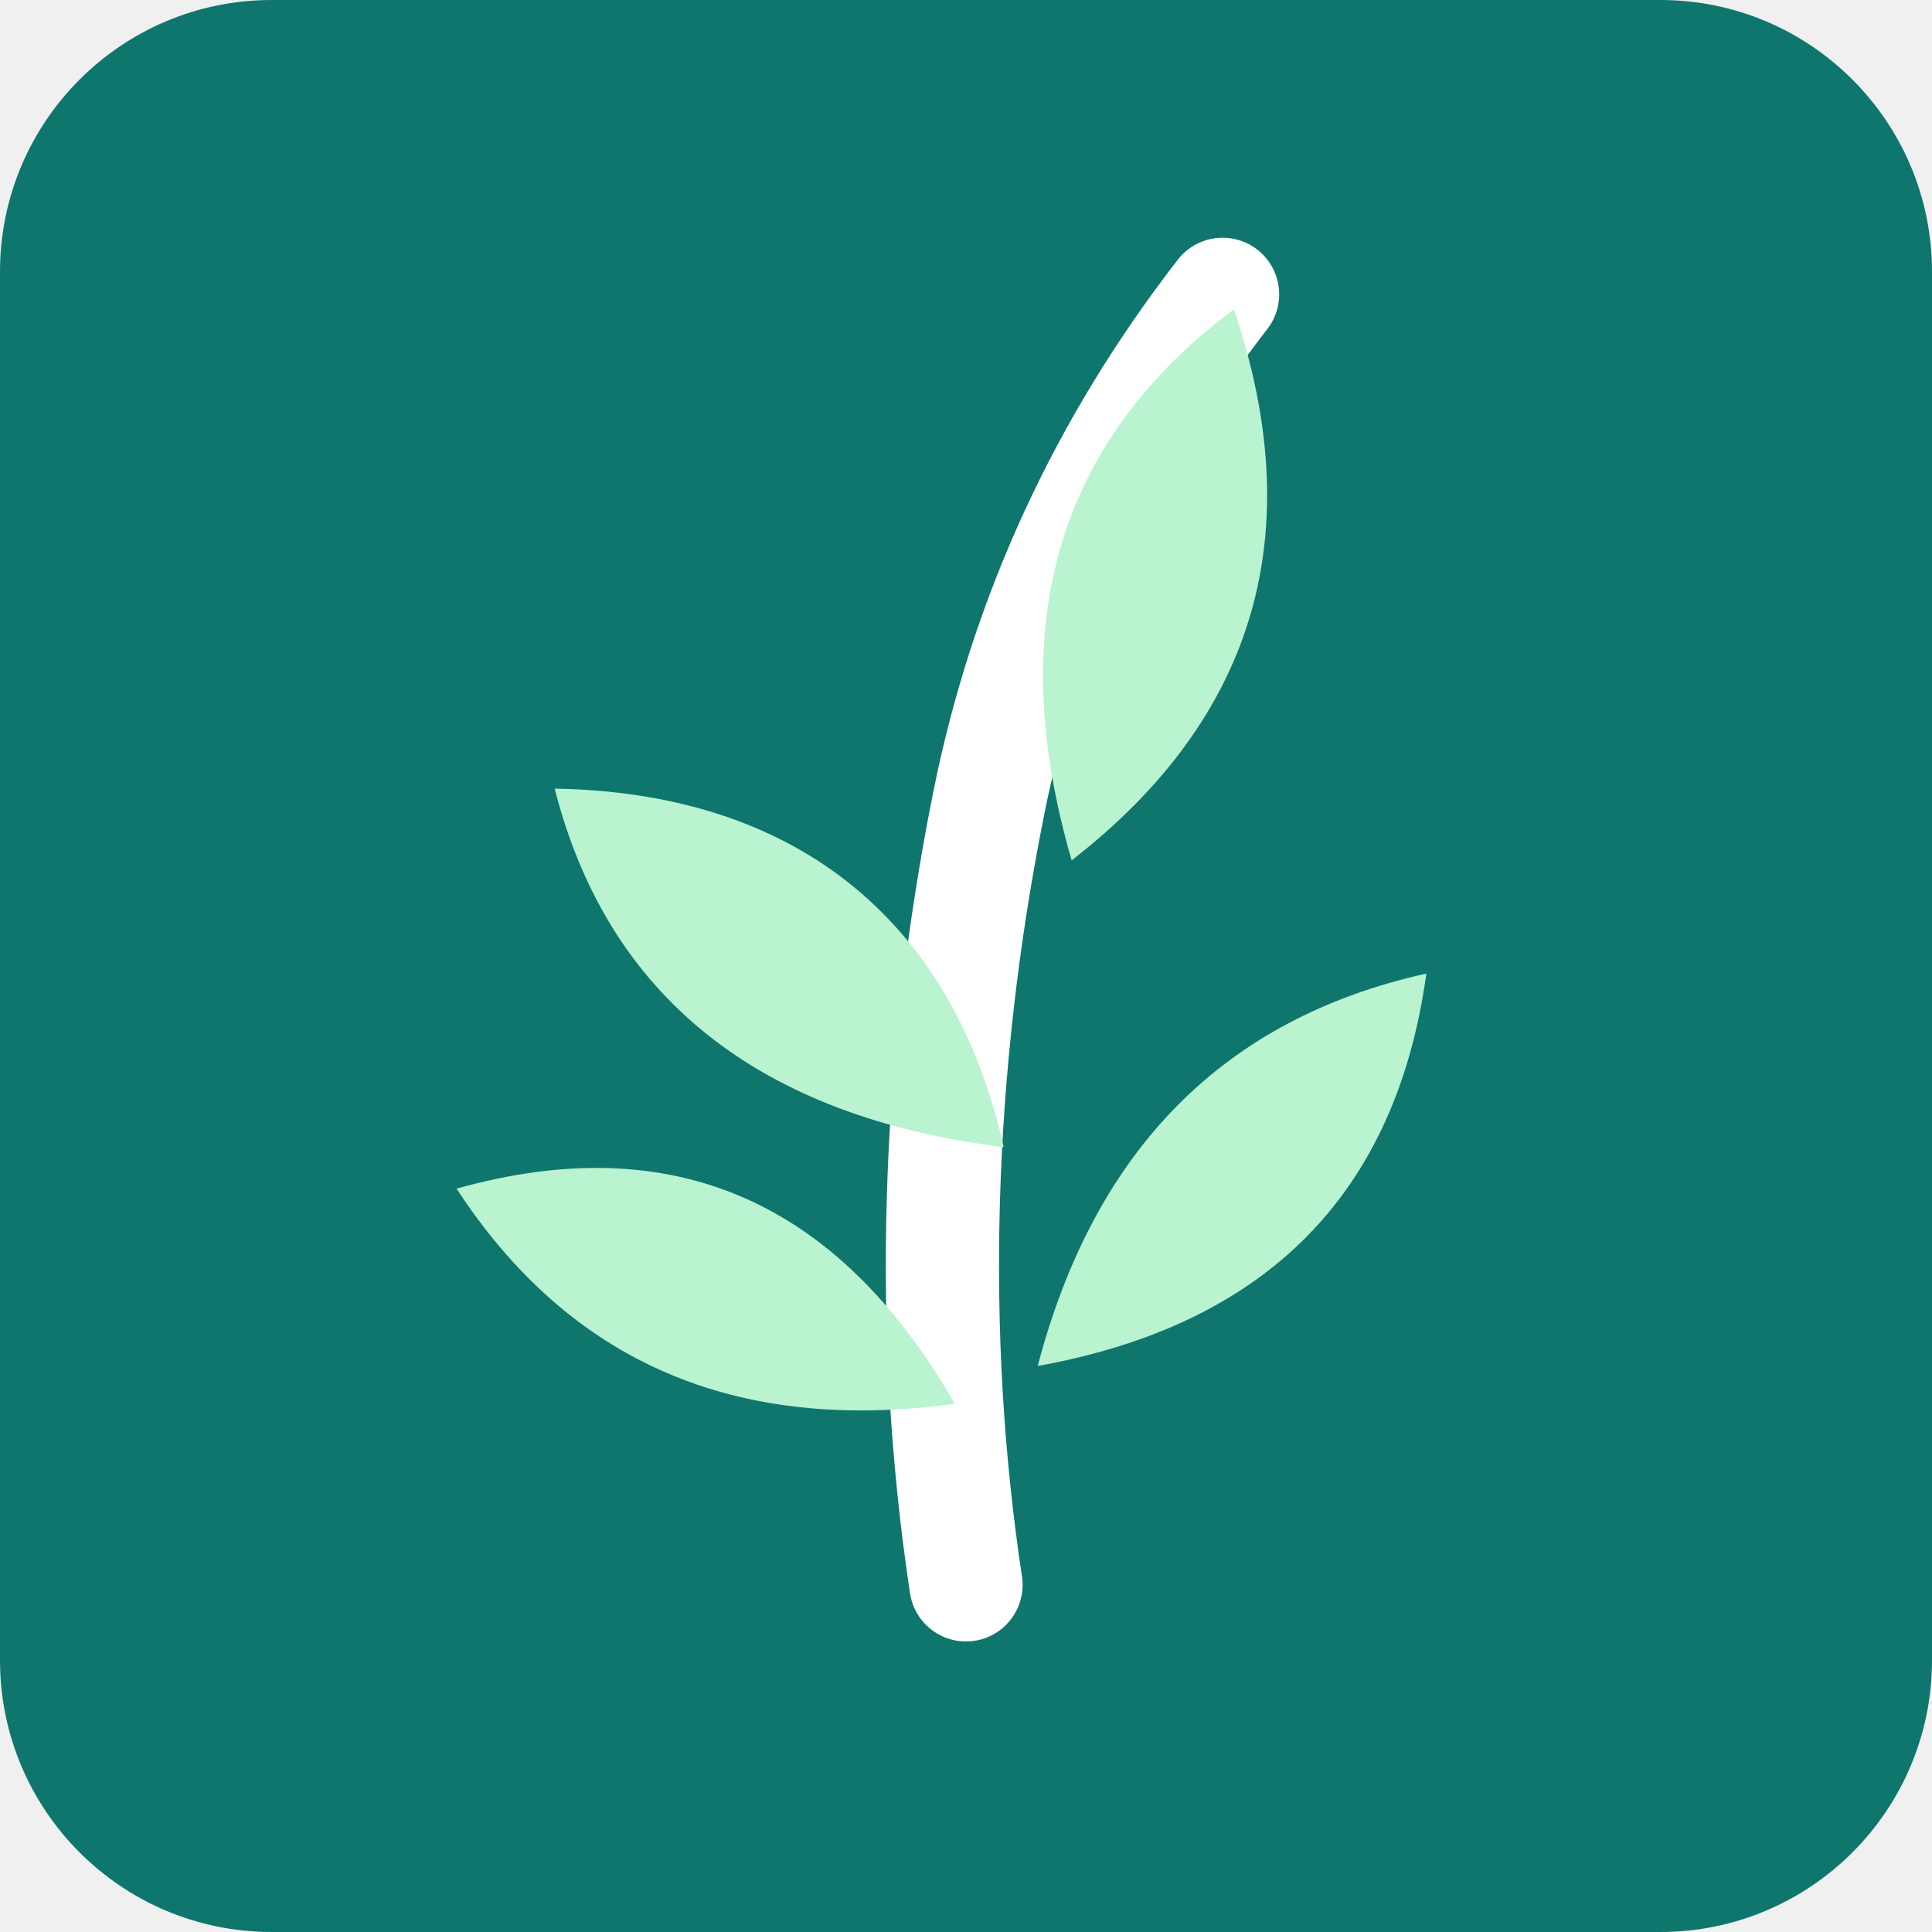
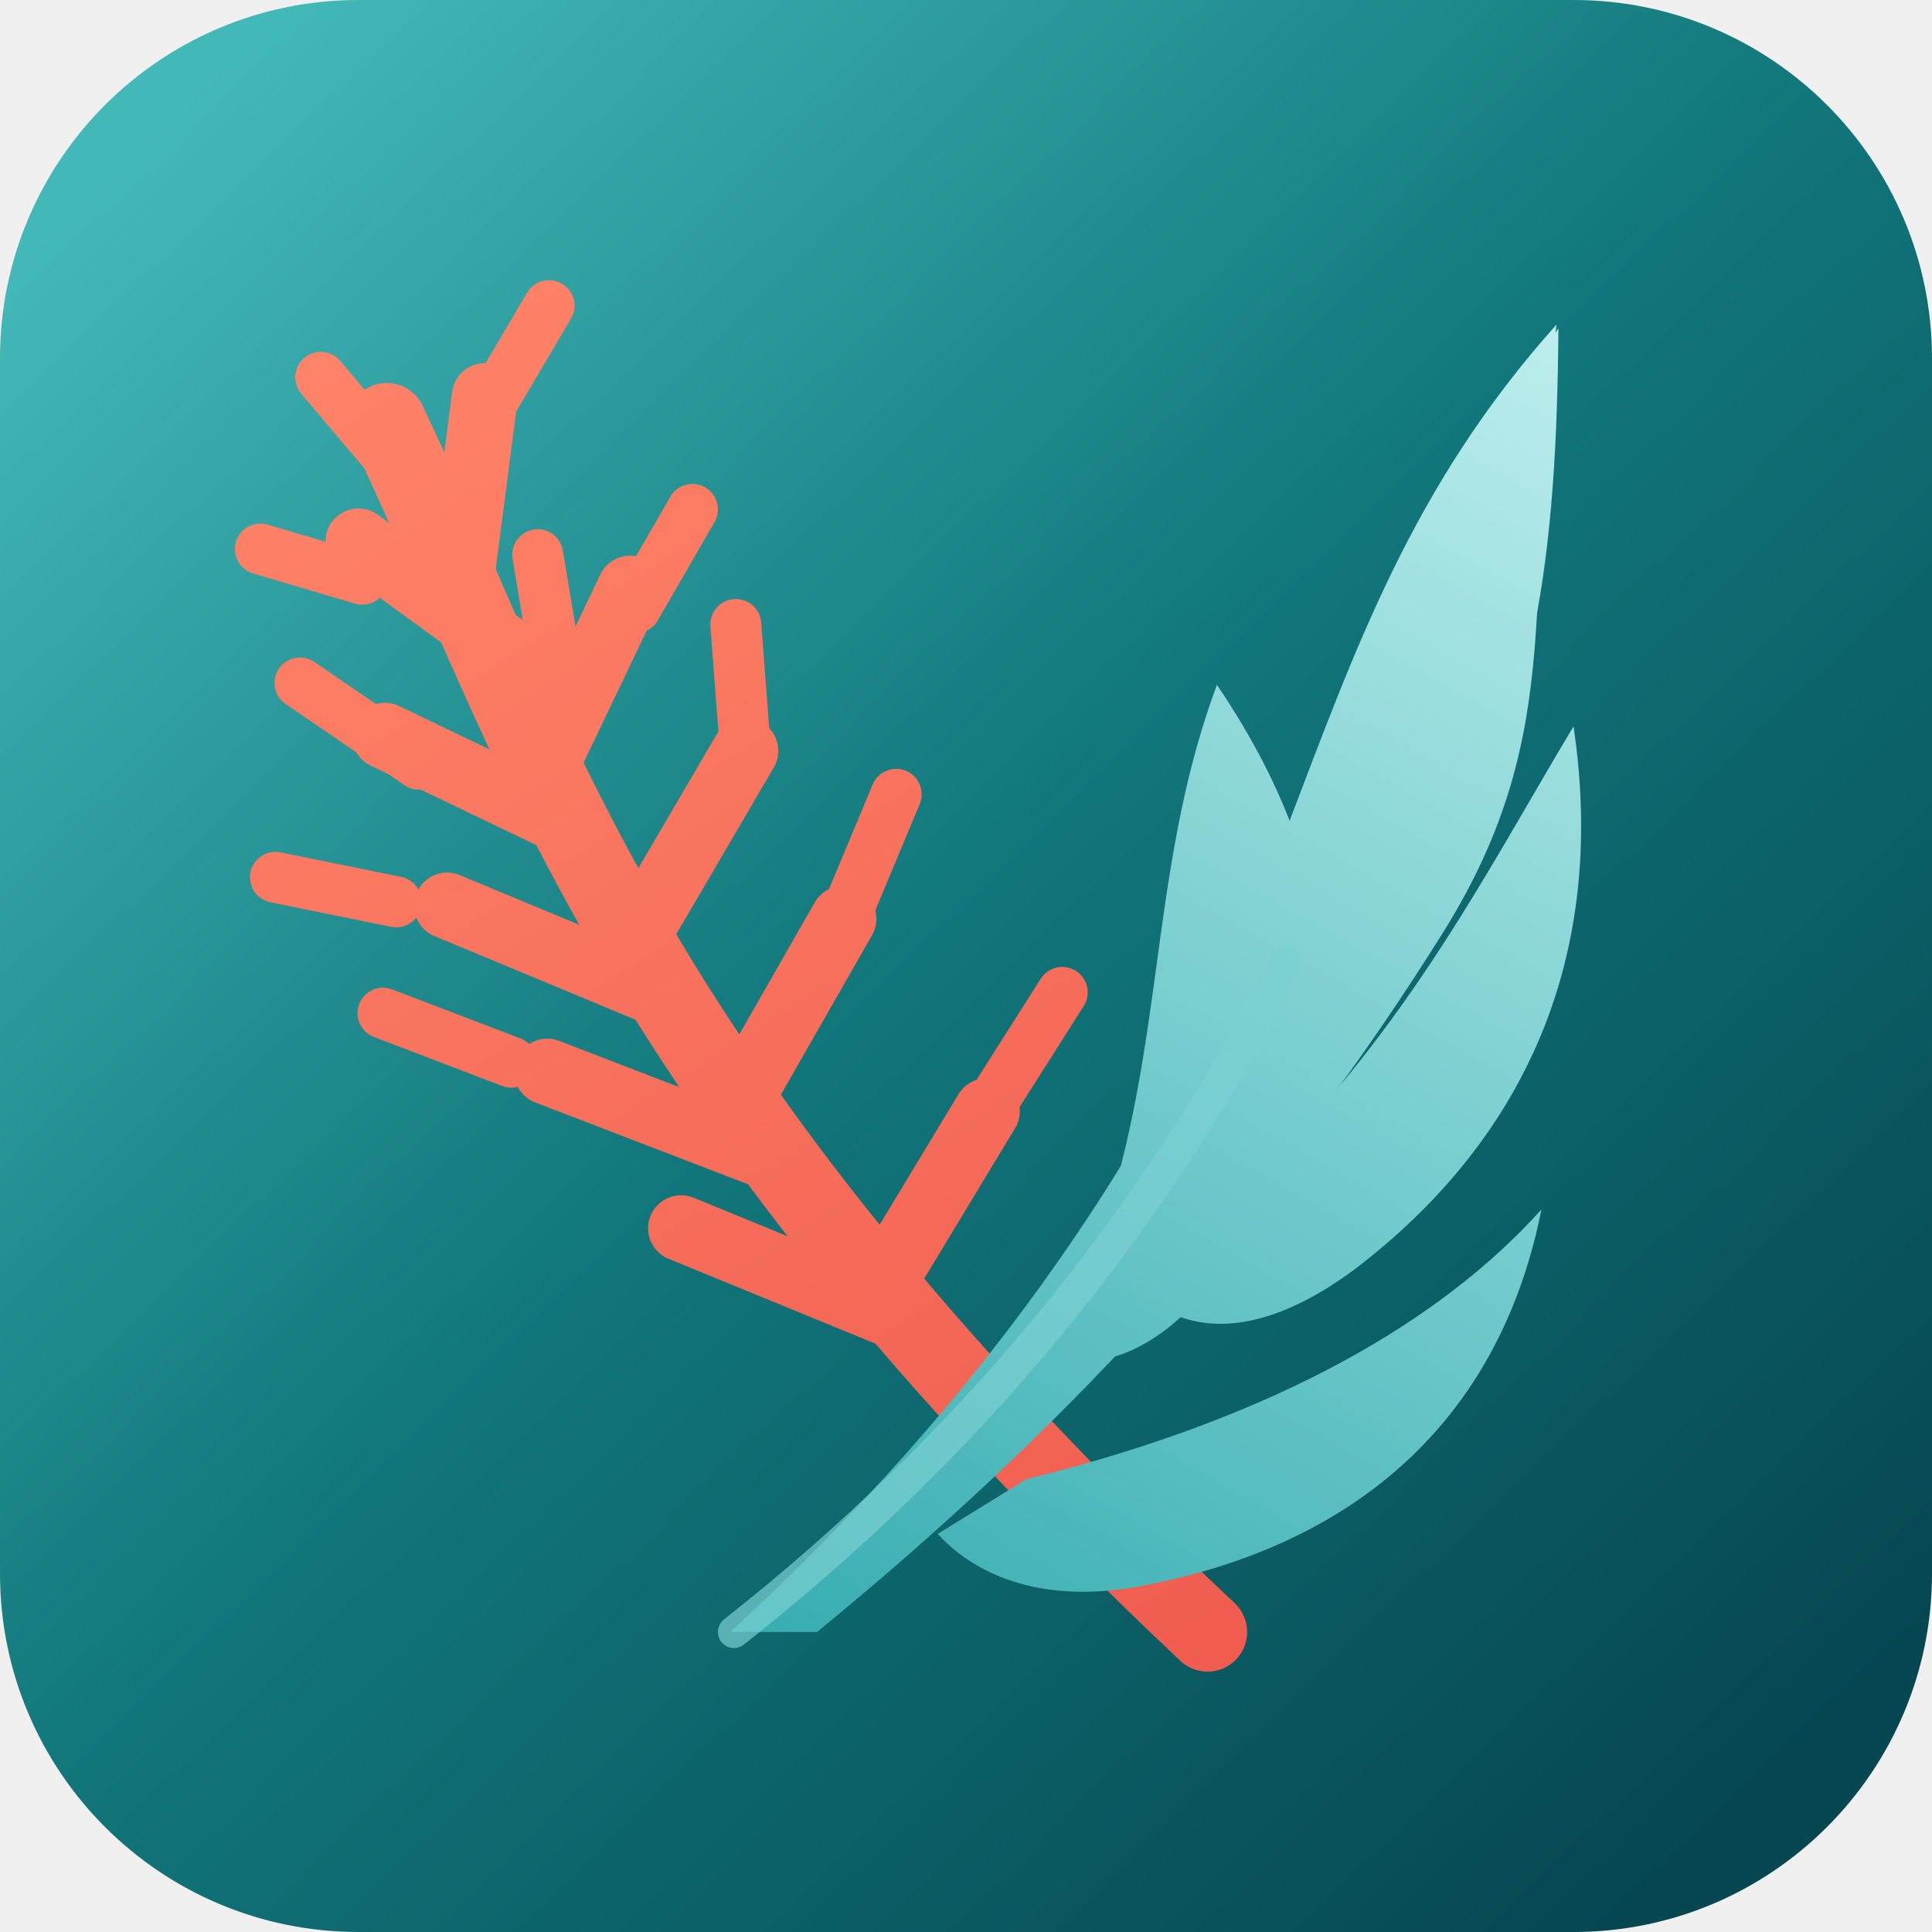
- <svg xmlns="http://www.w3.org/2000/svg" viewBox="0 0 512 512" role="img" aria-label="Seaweed Harvest">
-   <rect width="512" height="512" rx="72" fill="#0f766e" />
-   <path d="M256 420c-10-66-8-137 6-207 10-50 31-95 62-135" fill="none" stroke="#fff" stroke-width="30" stroke-linecap="round" />
-   <path d="M266 304c-65-8-105-40-119-95 62 1 105 33 119 95Zm18-76c-18-62-4-111 43-146 20 59 6 108-43 146Zm-31 144c-58 8-102-11-132-57 57-16 101 3 132 57Zm22-10c15-57 49-92 103-104-8 58-42 93-103 104Z" fill="#b9f3cf" />
+ <svg xmlns="http://www.w3.org/2000/svg" width="1024" height="1024" viewBox="0 0 1024 1024" role="img" aria-labelledby="title desc">
+   <defs>
+     <linearGradient id="background" x1="80" y1="70" x2="930" y2="950" gradientUnits="userSpaceOnUse">
+       <stop stop-color="#43b8b8" />
+       <stop offset="0.48" stop-color="#11777b" />
+       <stop offset="1" stop-color="#064752" />
+     </linearGradient>
+     <linearGradient id="coral" x1="210" y1="170" x2="650" y2="860" gradientUnits="userSpaceOnUse">
+       <stop stop-color="#ff8368" />
+       <stop offset="1" stop-color="#f05d50" />
+     </linearGradient>
+     <linearGradient id="leaf" x1="830" y1="175" x2="435" y2="880" gradientUnits="userSpaceOnUse">
+       <stop stop-color="#bceeed" />
+       <stop offset="1" stop-color="#38aeb2" />
+     </linearGradient>
+   </defs>
+   <rect width="1024" height="1024" rx="190" fill="url(#background)" />
+   <g fill="none" stroke="url(#coral)" stroke-linecap="round" stroke-linejoin="round">
+     <path d="M205 224C284 390 326 569 640 865" stroke-width="42" />
+     <path d="M274 348L190 287M304 438L204 390M350 527L237 480M407 613L290 568M478 699L361 651" stroke-width="35" />
+     <path d="M244 310L257 210M291 402L334 312M340 492L395 398M395 578L447 487M468 680L523 589" stroke-width="35" />
+     <path d="M214 252L170 200M258 218L291 162M192 307L138 291M222 405L159 362M210 478L146 465M271 563L203 537M296 360L285 294M337 322L367 270M395 397L390 331M447 488L475 421M523 589L563 526" stroke-width="27" />
+   </g>
+   <g fill="url(#leaf)">
+     <path d="M387 865C522 741 620 603 682 439C718 345 748 258 825 172C806 310 833 385 765 494C680 630 575 749 433 865Z" />
+     <path d="M554 719C624 594 601 481 645 363C721 475 715 575 658 660C626 707 592 730 554 719Z" />
+     <path d="M653 636C743 552 786 465 834 385C852 506 809 603 719 672C675 705 640 708 615 693Z" />
+     <path d="M544 784C678 751 765 699 817 641C796 747 725 817 608 840C555 851 518 836 497 813Z" />
+     <path d="M690 481C714 365 764 266 826 174C825 292 815 386 756 470C728 510 703 520 690 481Z" />
+   </g>
+   <path d="M389 865C512 768 610 651 682 510" fill="none" stroke="#7bd0d1" stroke-width="17" stroke-linecap="round" opacity="0.7" />
</svg>
